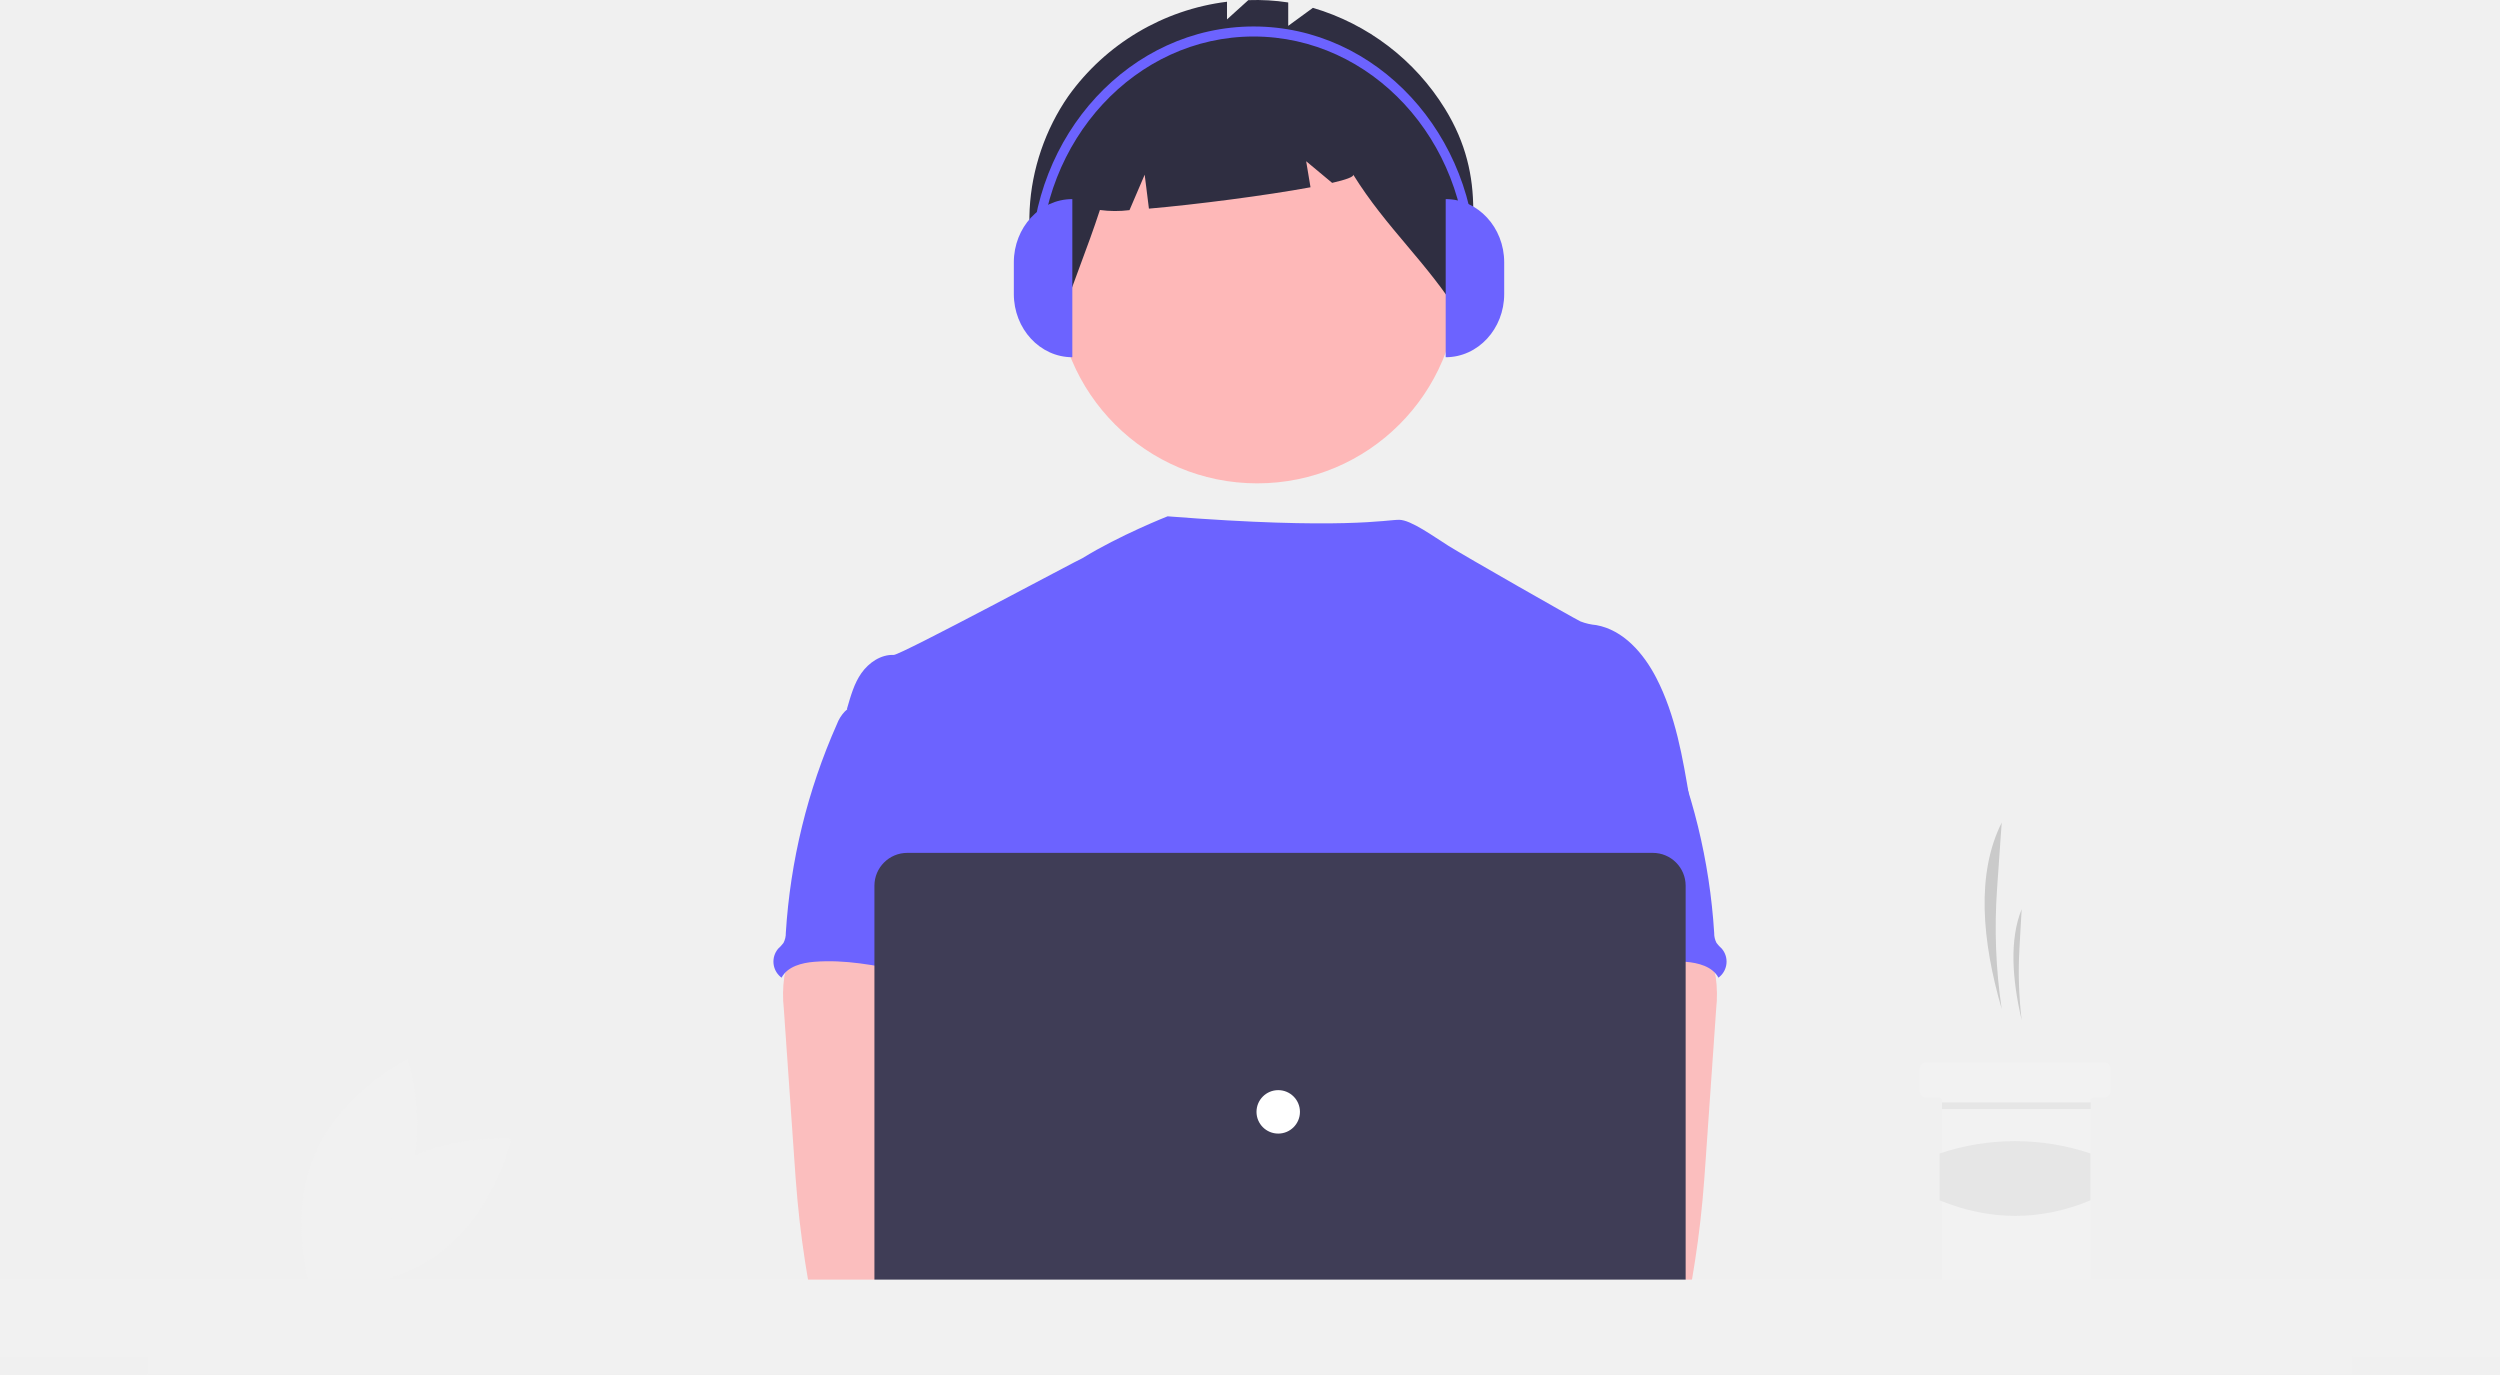
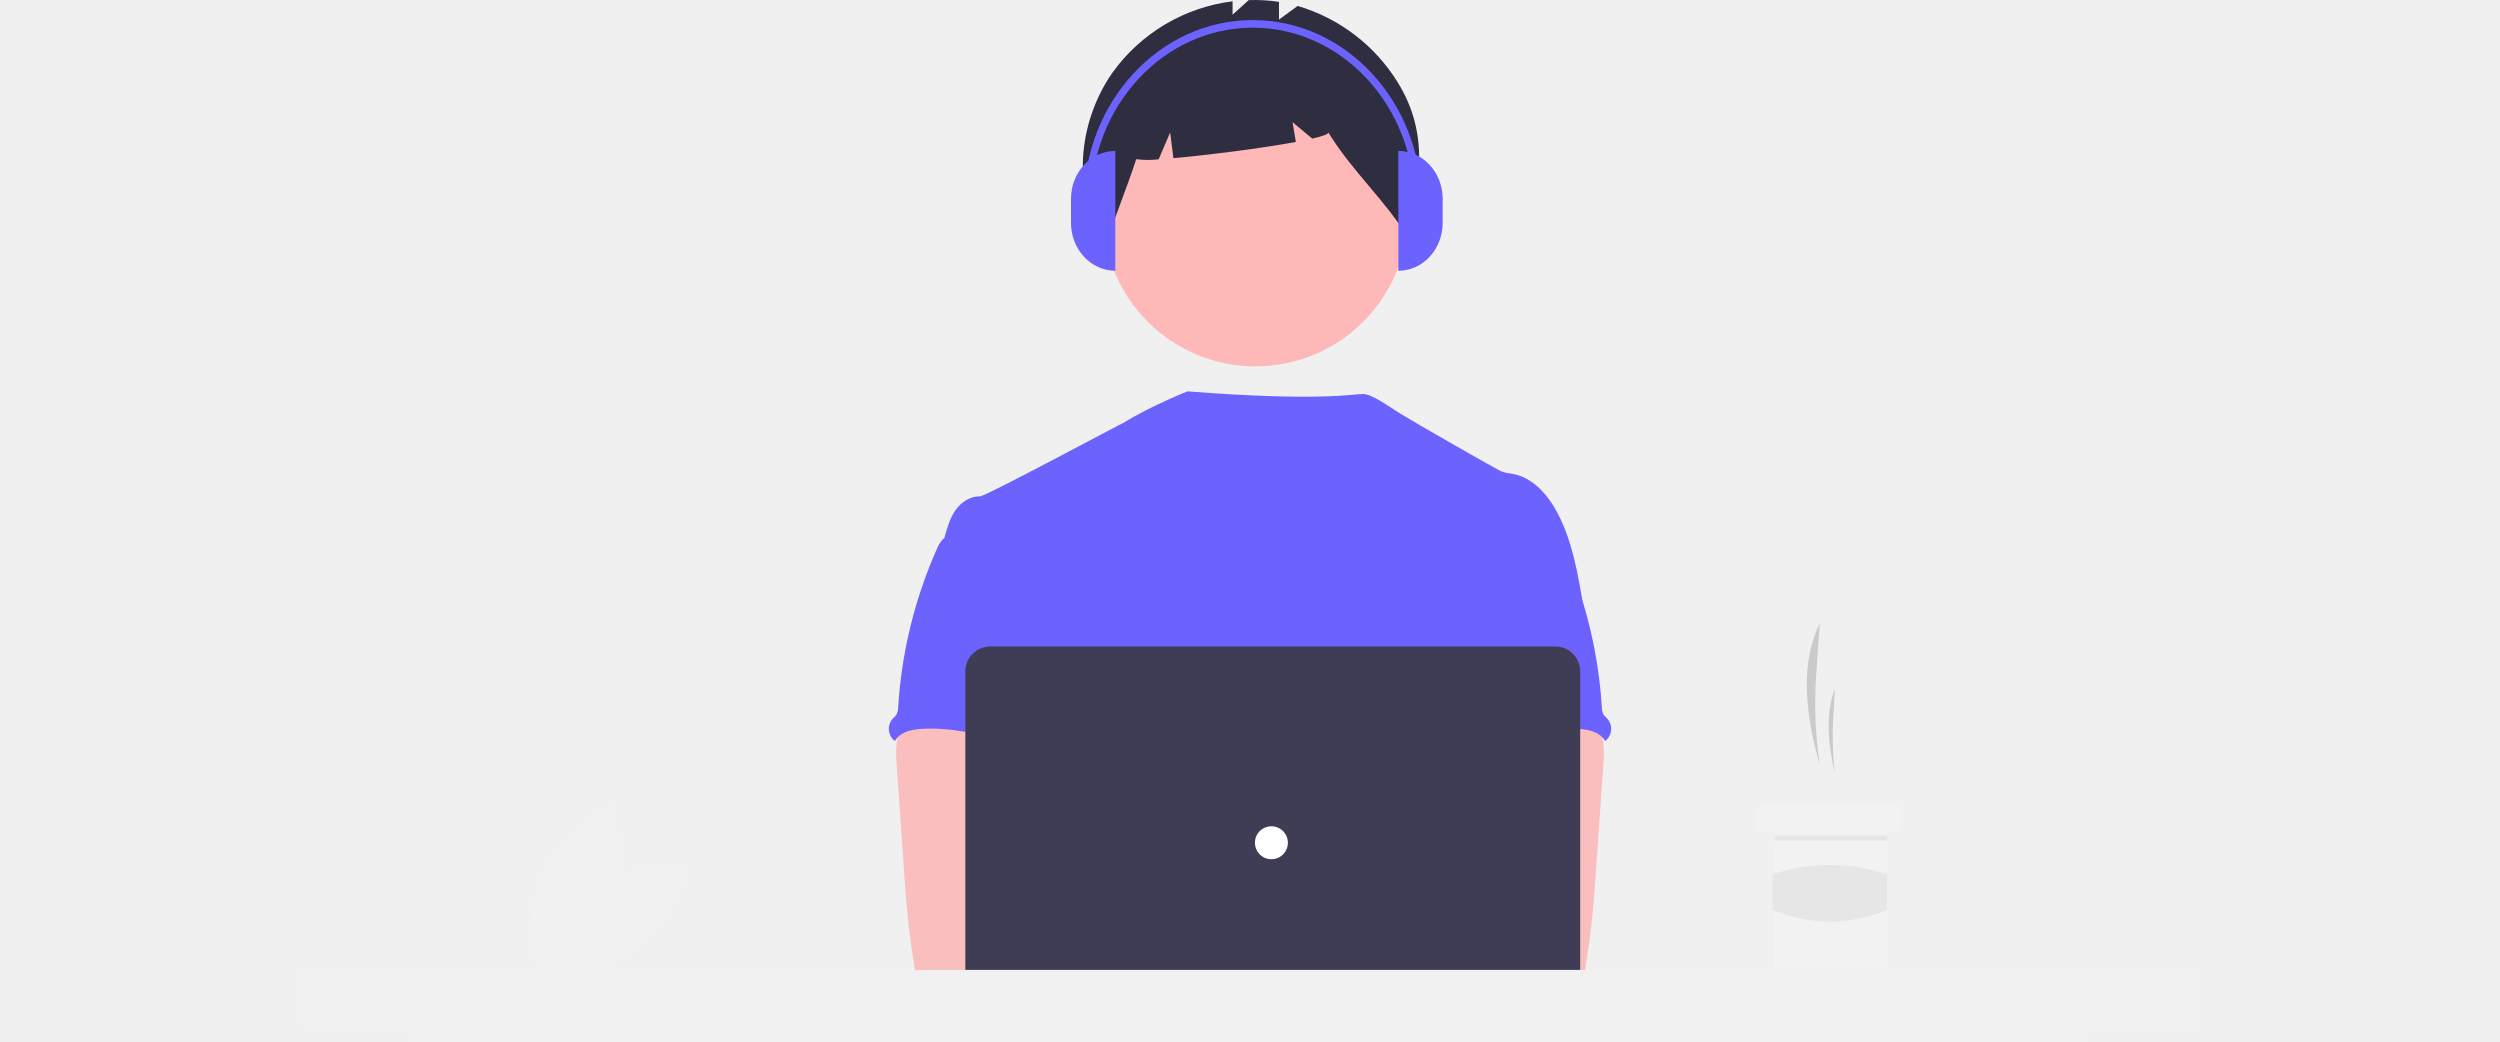
- <svg xmlns="http://www.w3.org/2000/svg" data-name="Layer 1" width="878.63" height="483" viewBox="0 0 878.63 483">
+ <svg xmlns="http://www.w3.org/2000/svg" data-name="Layer 1" width="600" height="250" viewBox="0 0 878.63 483">
  <path d="M294.716,621.203c-19.511,14.544-25.04,40.135-25.04,40.135s26.104,2.009,45.615-12.535,25.04-40.135,25.04-40.135S314.227,606.659,294.716,621.203Z" transform="translate(-160.6848 -208.5)" fill="#f1f1f1" />
  <path d="M302.844,628.032c-9.377,22.456-32.862,34.028-32.862,34.028s-8.281-24.837,1.096-47.293,32.862-34.028,32.862-34.028S312.221,605.576,302.844,628.032Z" transform="translate(-160.6848 -208.5)" fill="#f1f1f1" />
  <path d="M864.187,563.114h0a194.657,194.657,0,0,1-1.633-42.195l1.633-23.307h0c-9,17.908-6.966,41.479,0,65.502Z" transform="translate(-160.6848 -208.5)" fill="#cacaca" />
  <path d="M871.205,567.013h0a143.091,143.091,0,0,1-.786-25.116l.786-13.873h0C866.875,538.683,867.854,552.713,871.205,567.013Z" transform="translate(-160.6848 -208.5)" fill="#cacaca" />
  <path d="M902.401,584.17v7.798a2.352,2.352,0,0,1-2.339,2.339h-3.899a.777.777,0,0,0-.78.78v63.943a2.351,2.351,0,0,1-2.339,2.339H845.476a2.341,2.341,0,0,1-2.339-2.339V595.087a.782.782,0,0,0-.78-.78H837.678a2.341,2.341,0,0,1-2.339-2.339v-7.798a2.336,2.336,0,0,1,2.339-2.339h62.383A2.346,2.346,0,0,1,902.401,584.17Z" transform="translate(-160.6848 -208.5)" fill="#f2f2f2" />
  <rect x="682.522" y="387.445" width="52.246" height="2.339" fill="#e6e6e6" />
  <path d="M895.383,630.369c-17.483,7.235-35.156,7.315-53.026,0v-16.481a83.274,83.274,0,0,1,53.026,0Z" transform="translate(-160.6848 -208.5)" fill="#e6e6e6" />
  <circle id="fff0188c-9915-4c0d-8339-9317a77083e8" data-name="Ellipse 276" cx="441.853" cy="99.211" r="70.666" fill="#feb8b8" />
  <path id="ac220ed6-7c3f-4d1e-8d82-3295770c496a-184" data-name="Path 1461" d="M668.54,246.746a81.614,81.614,0,0,0-46.43-35.492l-8.675,6.331v-8.22a75.123,75.123,0,0,0-14.032-.817l-7.485,6.772V209.11a80.834,80.834,0,0,0-55.763,33.169c-16.254,23.432-18.998,56.032-3.011,79.652,4.388-13.487,9.715-26.142,14.104-39.628a39.916,39.916,0,0,0,10.399.05l5.339-12.459,1.492,11.931c16.55-1.441,41.096-4.607,56.785-7.508l-1.526-9.154,9.128,7.606c4.806-1.106,7.66-2.11,7.425-2.877,11.668,18.811,25.948,30.826,37.616,49.637C678.337,293.006,683.437,270.951,668.54,246.746Z" transform="translate(-160.6848 -208.5)" fill="#2f2e41" />
  <path d="M754.52,489.43c-2.43-14.619-4.936-29.519-11.731-42.689-4.466-8.626-11.554-16.847-21.11-18.552a20.422,20.422,0,0,1-5.497-1.272c-2.8-1.349-40.425-22.827-46.405-26.568-5.135-3.212-13.24-9.158-17.327-9.158-4.112-.09-19.878,3.579-81.414-1.231,0,0-16.905,6.663-29.985,14.743-.198-.131-63.869,34.06-66.261,33.97-4.53-.191-8.741,2.71-11.338,6.362-2.596,3.652-3.814,8.174-5.089,12.546,13.907,30.97,26.631,61.98,40.539,92.95a7.931,7.931,0,0,1,1.006,3.815,9.31,9.31,0,0,1-1.73,3.815c-6.82,10.956-6.603,24.736-5.858,37.613.746,12.877,1.668,26.478-4.087,38.02-1.565,3.169-3.601,6.069-5.089,9.238-3.486,7.177-4.746,30.131-2.71,37.842l255.121,7.309C730.067,673.102,754.52,489.43,754.52,489.43Z" transform="translate(-160.6848 -208.5)" fill="#6c63ff" />
  <path id="bb46eb08-8e3e-4ac5-913b-26d221d967b9-185" data-name="Path 1421" d="M436.31,551.903a45.043,45.043,0,0,0-.153,11.109l3.657,52.513c.343,4.949.681,9.887,1.146,14.824.877,9.581,2.188,19.086,3.815,28.578a5.09,5.09,0,0,0,5.216,4.949c16.096,3.406,32.726,3.27,49.153,2.342,25.067-1.399,89.198-4.046,93.116-9.136s1.635-13.322-3.474-17.438-89.739-14.149-89.739-14.149c.827-6.553,3.321-12.724,5.688-18.946,4.25-11.035,8.22-22.432,8.297-34.253s-4.377-24.25-14.061-31.022c-7.966-5.56-18.221-6.591-27.928-6.362-7.062.203-19.265-1.489-25.716,1.272C440.223,538.431,437.264,546.905,436.31,551.903Z" transform="translate(-160.6848 -208.5)" fill="#fbbebe" />
  <path id="efe93a1e-ccdd-49fd-af5f-e26394aa0937-186" data-name="Path 1430" d="M457.627,458.523a13.17,13.17,0,0,0-2.824,4.518A213.588,213.588,0,0,0,436.862,536.356a7.329,7.329,0,0,1-.827,3.55,15.535,15.535,0,0,1-1.87,2.023,7.024,7.024,0,0,0,.84,9.898q.173.146.356.281c2.099-3.951,7.125-5.242,11.592-5.586,21.389-1.692,42.282,8.259,63.734,7.508-1.514-5.23-3.691-10.256-4.925-15.548-5.459-23.502,8.156-49.089-.191-71.726-1.667-4.53-4.453-8.983-8.843-10.968a23.555,23.555,0,0,0-5.662-1.499c-5.421-.98-16.212-5.166-21.453-3.486-1.935.624-2.697,2.443-4.301,3.542C462.877,455.902,459.646,456.474,457.627,458.523Z" transform="translate(-160.6848 -208.5)" fill="#6c63ff" />
  <path id="a38c3c09-000b-42b7-8619-0229d8aff5e9-187" data-name="Path 1421" d="M754.672,536.183c-6.451-2.762-18.653-1.069-25.716-1.272-9.707-.229-19.962.802-27.928,6.362-9.684,6.772-14.137,19.201-14.061,31.022s4.046,23.218,8.297,34.253c2.366,6.222,4.861,12.393,5.688,18.946,0,0-84.63,10.034-89.739,14.149s-7.392,12.348-3.474,17.438,126.173,10.2,142.269,6.794a5.09,5.09,0,0,0,5.216-4.949c1.627-9.491,2.937-18.996,3.815-28.578.465-4.937.802-9.874,1.146-14.824l3.657-52.513a45.043,45.043,0,0,0-.153-11.109C762.736,546.905,759.777,538.431,754.672,536.183Z" transform="translate(-160.6848 -208.5)" fill="#fbbebe" />
  <path id="bd3879bf-5d05-49be-b690-c4d97e29a2ab-188" data-name="Path 1430" d="M734.687,454.346c-1.603-1.099-2.366-2.918-4.301-3.542-5.241-1.68-16.032,2.507-21.453,3.486a23.555,23.555,0,0,0-5.662,1.499c-4.389,1.985-7.175,6.438-8.843,10.968-8.347,22.637,5.268,48.224-.191,71.726-1.234,5.293-3.411,10.318-4.925,15.548,21.453.751,42.346-9.2,63.734-7.508,4.467.343,9.493,1.635,11.592,5.586q.183-.135.356-.281a7.024,7.024,0,0,0,.84-9.898,15.535,15.535,0,0,1-1.87-2.023,7.329,7.329,0,0,1-.827-3.55,213.588,213.588,0,0,0-17.941-73.316,13.17,13.17,0,0,0-2.824-4.518C740.354,456.474,737.123,455.902,734.687,454.346Z" transform="translate(-160.6848 -208.5)" fill="#6c63ff" />
  <circle cx="420.924" cy="438.81" r="19.073" fill="#fbbebe" />
  <circle cx="463.156" cy="438.81" r="19.073" fill="#fbbebe" />
  <path d="M741.572,690.288H479.542a11.552,11.552,0,0,1-11.539-11.539V519.783a11.552,11.552,0,0,1,11.539-11.539H741.572a11.552,11.552,0,0,1,11.539,11.539V678.75A11.552,11.552,0,0,1,741.572,690.288Z" transform="translate(-160.6848 -208.5)" fill="#3f3d56" />
  <circle id="bf1cdf42-3b4f-4239-91c9-f6802a29e918" data-name="Ellipse 263" cx="449.236" cy="390.766" r="7.635" fill="#fff" />
  <polygon points="878.63 449.724 0 449.724 0 476.724 51.97 476.724 51.97 483 826.68 483 826.68 476.724 878.63 476.724 878.63 449.724" fill="#f1f1f1" />
  <path d="M537.556,334.049h0c-11.355,0-20.559-9.952-20.559-22.229h0V300.705c0-12.277,9.205-22.229,20.559-22.229h0v55.574Z" transform="translate(-160.6848 -208.5)" fill="#6c63ff" />
  <path d="M668.779,278.476h0c11.355,0,20.559,9.952,20.559,22.229v11.115c0,12.277-9.205,22.229-20.559,22.229h0V278.476Z" transform="translate(-160.6848 -208.5)" fill="#6c63ff" />
  <path d="M679.553,302.452h-3.262c0-44.73-33.656-81.121-75.026-81.121-41.369,0-75.026,36.391-75.026,81.121h-3.262c0-46.675,35.12-84.648,78.288-84.648C644.433,217.804,679.553,255.777,679.553,302.452Z" transform="translate(-160.6848 -208.5)" fill="#6c63ff" />
</svg>
